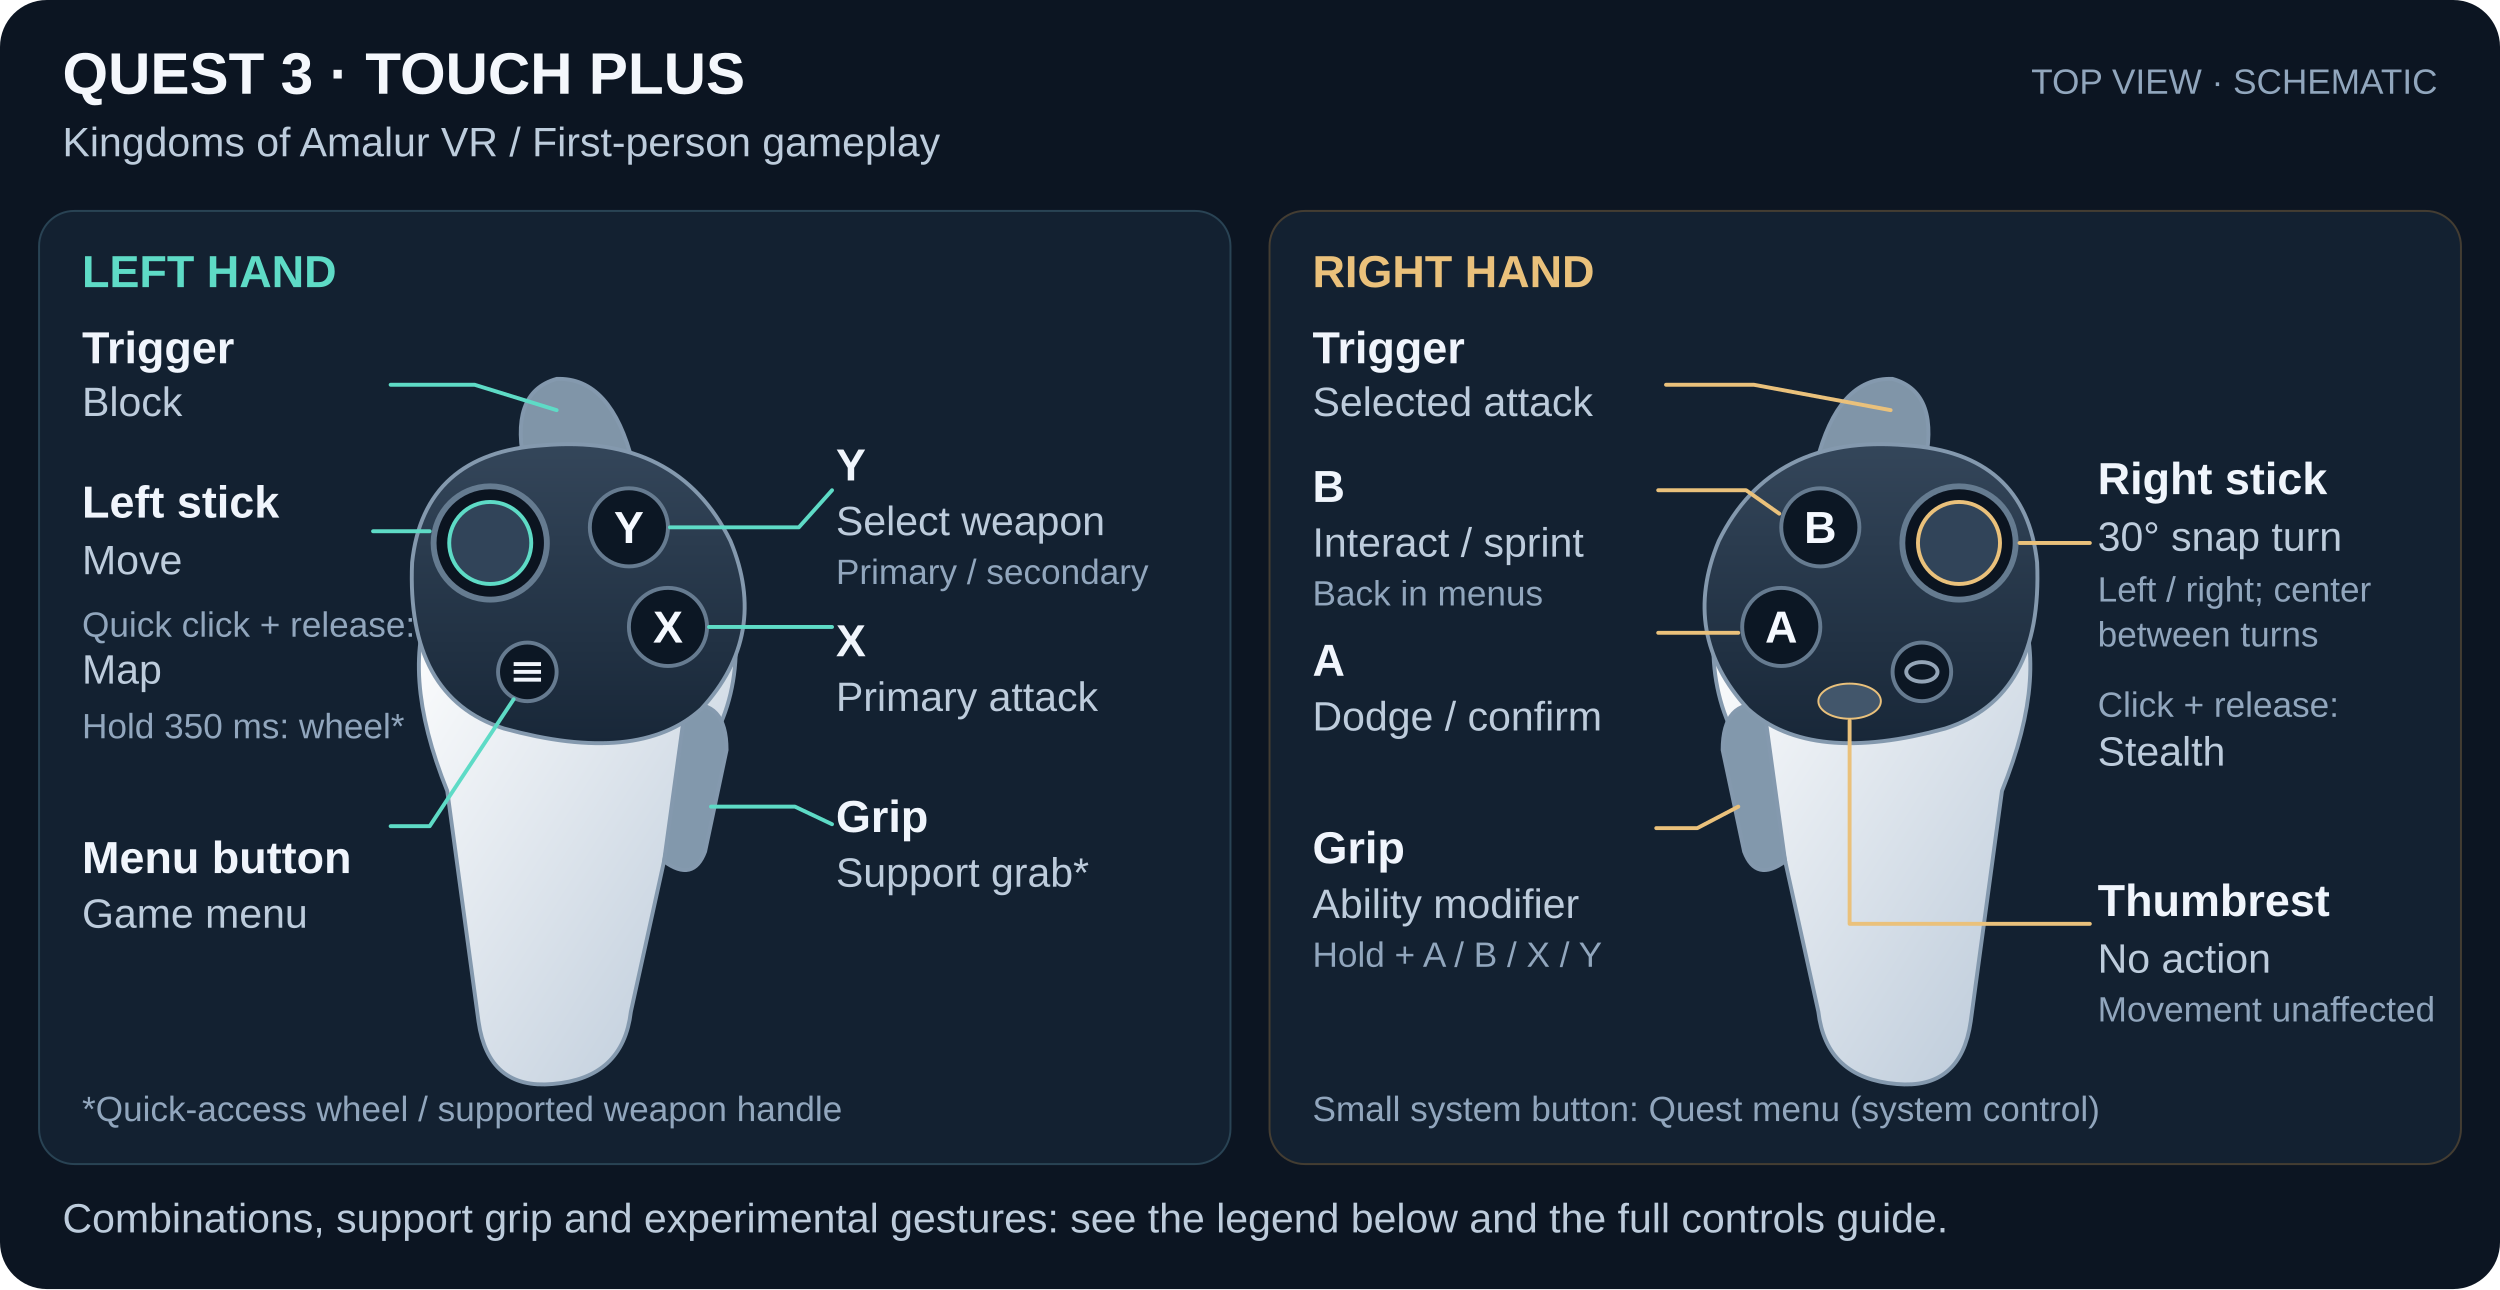
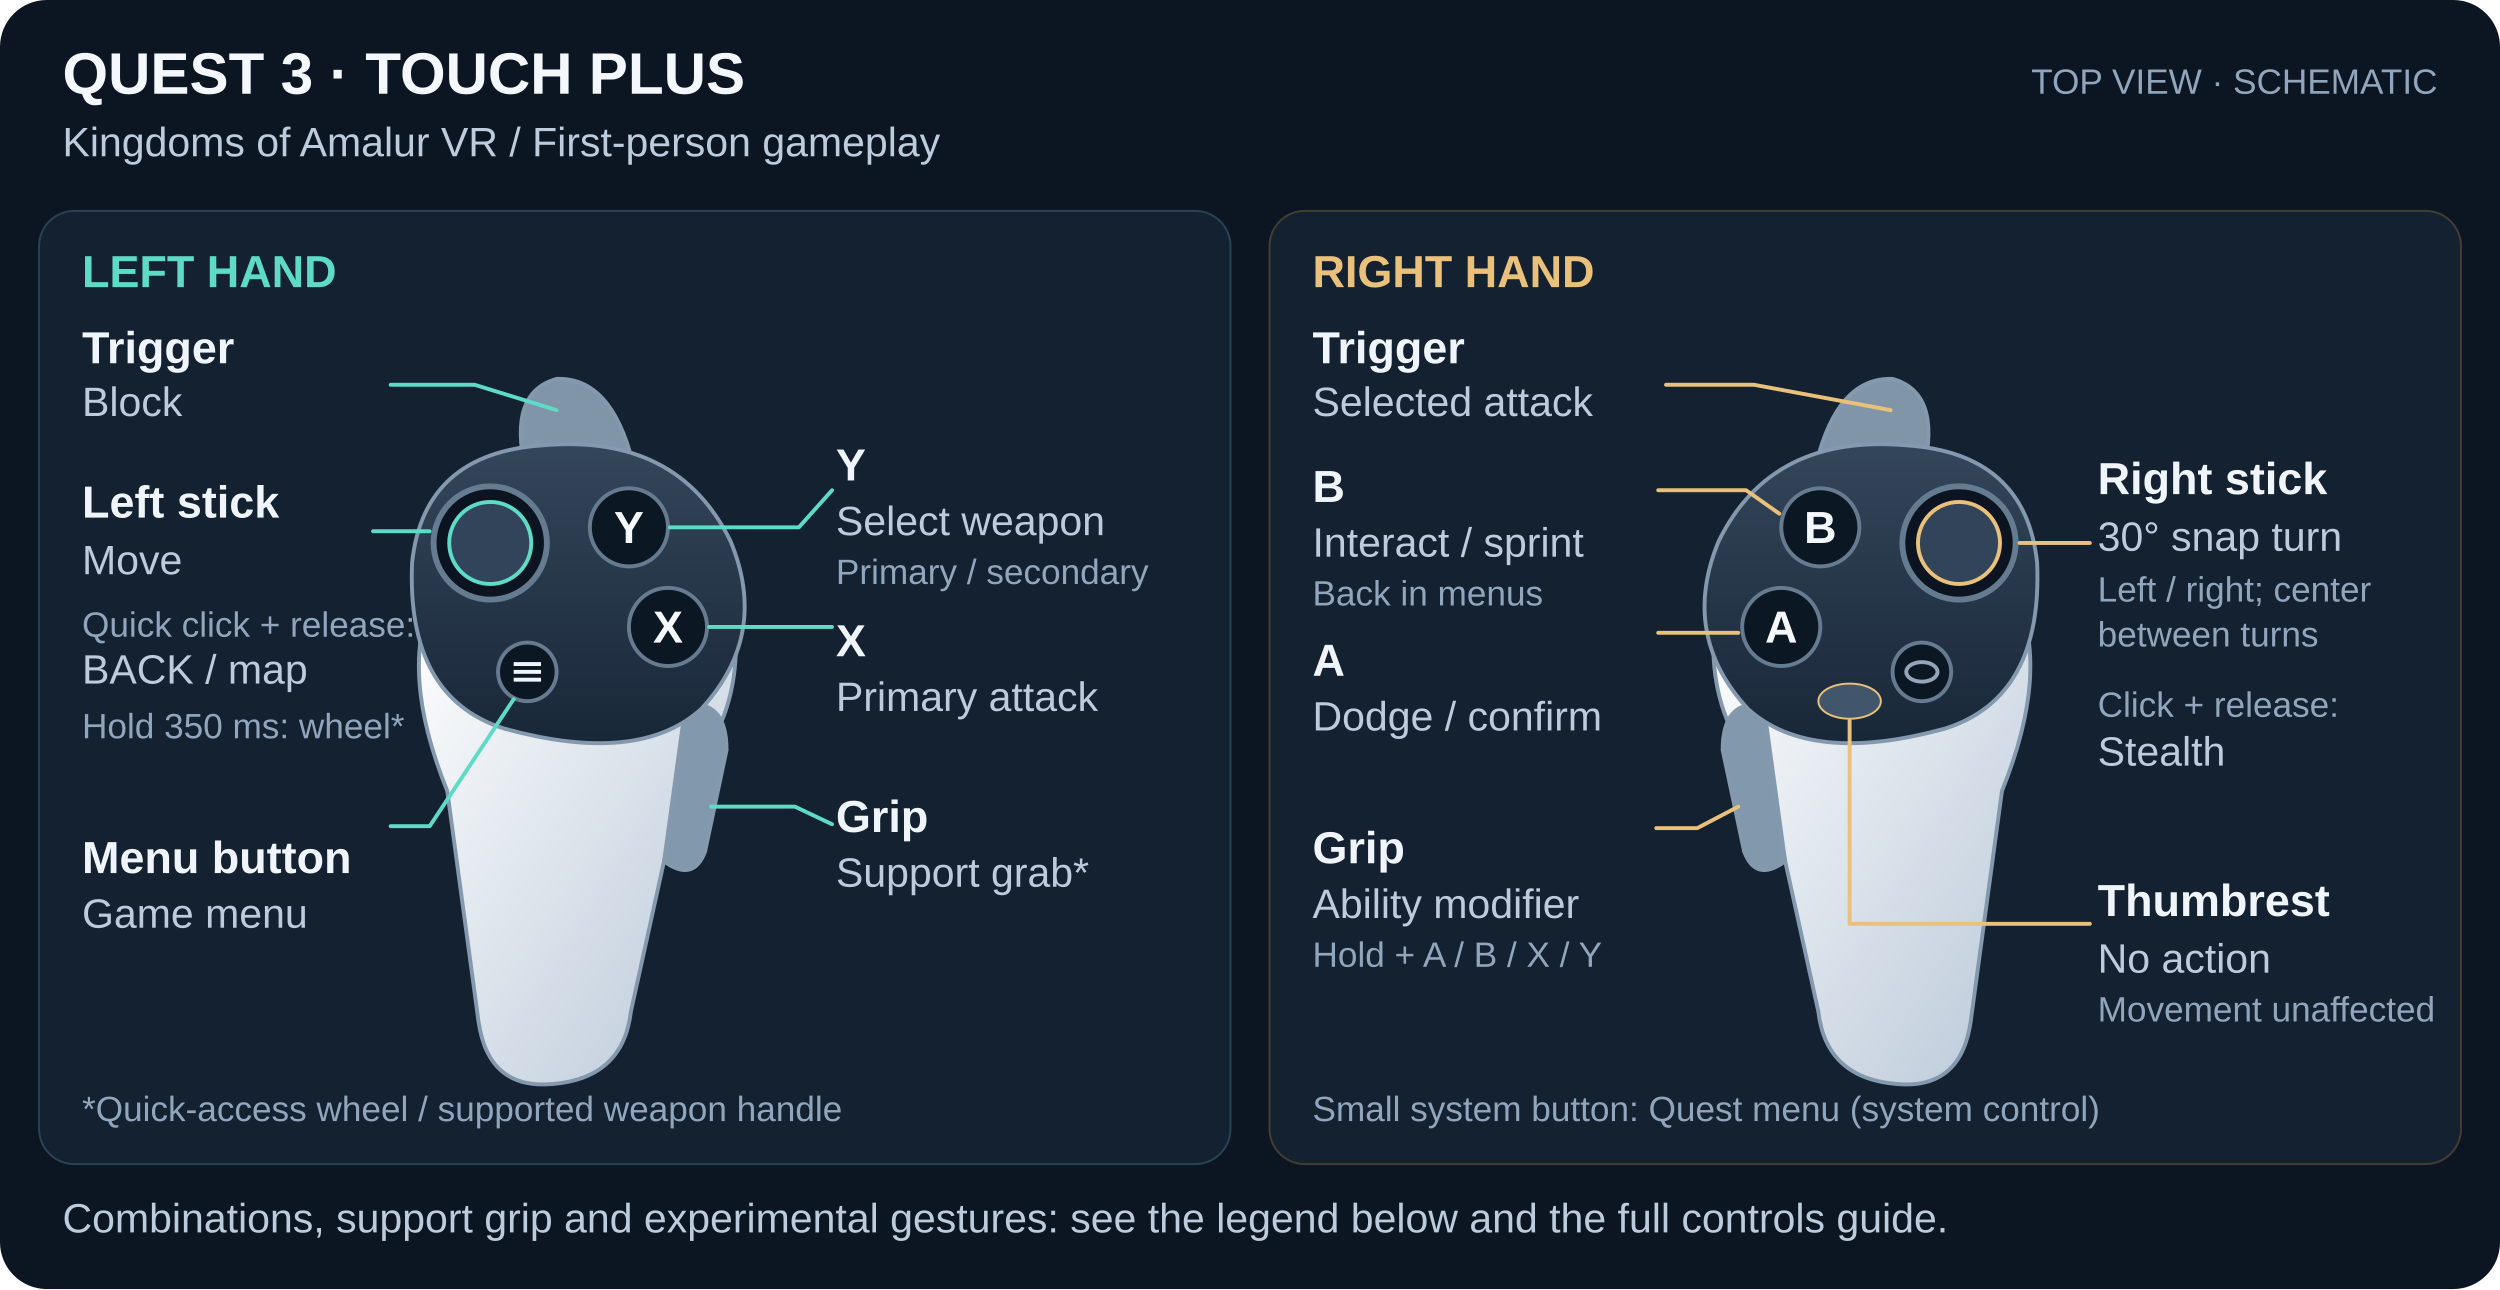
<svg xmlns="http://www.w3.org/2000/svg" width="1280" height="660" viewBox="0 0 1280 660" role="img" aria-labelledby="title desc">
  <defs>
    <linearGradient id="shell" x1="0" y1="0" x2="1" y2="1">
      <stop stop-color="#ffffff" />
      <stop offset="1" stop-color="#b9c8d8" />
    </linearGradient>
    <linearGradient id="face" x1="0" y1="0" x2="0" y2="1">
      <stop stop-color="#34465a" />
      <stop offset="1" stop-color="#182738" />
    </linearGradient>
    <style>
      text { font-family: -apple-system, BlinkMacSystemFont, 'Segoe UI', Arial, sans-serif; }
      .label { fill: #f0f5fc; font-size: 23px; font-weight: 650; }
      .action { fill: #bdccdc; font-size: 21px; }
      .small { fill: #91a6bd; font-size: 18px; }
      .wire { fill: none; stroke-width: 2; stroke-linecap: round; stroke-linejoin: round; }
      .left { stroke: #5edbc6; } .right { stroke: #eac17b; }
      .button { fill: #0c1724; stroke: #667b90; stroke-width: 2; }
      .glyph { fill: #f5f9ff; font-size: 23px; font-weight: 600; text-anchor: middle; }
    </style>
  </defs>
  <rect width="1280" height="660" rx="24" fill="#0c1522" />
  <text x="32" y="48" fill="#f4f7fc" font-size="30" font-weight="700">QUEST 3 · TOUCH PLUS</text>
  <text x="32" y="80" class="action">Kingdoms of Amalur VR / First-person gameplay</text>
  <text x="1248" y="48" text-anchor="end" class="small">TOP VIEW · SCHEMATIC</text>
  <rect x="20" y="108" width="610" height="488" rx="18" fill="#132131" stroke="#294354" />
  <rect x="650" y="108" width="610" height="488" rx="18" fill="#132131" stroke="#443d32" />
  <text x="42" y="147" fill="#5edbc6" font-size="23" font-weight="700">LEFT HAND</text>
  <text x="672" y="147" fill="#eac17b" font-size="23" font-weight="700">RIGHT HAND</text>
  <g stroke="#8499ae" stroke-width="2">
    <path d="M269 240 Q260 201 285 194 Q313 193 324 237" fill="#8095a8" />
    <path d="M222 305 Q204 343 229 405 L245 523 Q250 558 283 555 Q319 552 323 518 L349 400 Q387 361 373 299Z" fill="url(#shell)" />
    <path d="M351 361 Q372 358 372 384 L361 436 Q355 452 340 441Z" fill="#8298ac" />
    <path d="M211 288 Q217 232 278 228 Q347 222 374 277 Q394 325 359 363 Q327 392 258 373 Q208 357 211 288Z" fill="url(#face)" />
    <path d="M985 240 Q994 201 969 194 Q941 193 930 237" fill="#8095a8" />
    <path d="M1032 305 Q1050 343 1025 405 L1009 523 Q1004 558 971 555 Q935 552 931 518 L905 400 Q867 361 881 299Z" fill="url(#shell)" />
    <path d="M903 361 Q882 358 882 384 L893 436 Q899 452 914 441Z" fill="#8298ac" />
    <path d="M1043 288 Q1037 232 976 228 Q907 222 880 277 Q860 325 895 363 Q927 392 996 373 Q1046 357 1043 288Z" fill="url(#face)" />
  </g>
  <circle cx="251" cy="278" r="29" fill="#0b1420" stroke="#657b90" stroke-width="3" />
  <circle cx="251" cy="278" r="21" fill="#314459" stroke="#5edbc6" stroke-width="2" />
  <circle cx="322" cy="270" r="20" class="button" />
  <text x="322" y="278" class="glyph">Y</text>
  <circle cx="342" cy="321" r="20" class="button" />
  <text x="342" y="329" class="glyph">X</text>
  <circle cx="270" cy="344" r="15" class="button" />
  <path d="M263 340 H277 M263 344 H277 M263 348 H277" stroke="#f0f5fc" stroke-width="2" />
  <circle cx="1003" cy="278" r="29" fill="#0b1420" stroke="#657b90" stroke-width="3" />
  <circle cx="1003" cy="278" r="21" fill="#314459" stroke="#eac17b" stroke-width="2" />
  <circle cx="932" cy="270" r="20" class="button" />
  <text x="932" y="278" class="glyph">B</text>
  <circle cx="912" cy="321" r="20" class="button" />
  <text x="912" y="329" class="glyph">A</text>
  <circle cx="984" cy="344" r="15" class="button" />
  <ellipse cx="984" cy="344" rx="8" ry="5" fill="none" stroke="#94a5b7" stroke-width="2" />
  <ellipse cx="947" cy="359" rx="16" ry="9" fill="#42566b" stroke="#eac17b" />
  <g class="wire left">
    <path d="M200 197 H243 L285 210" />
    <path d="M191 272 H220" />
    <path d="M343 270 H409 L426 251" />
    <path d="M363 321 H426" />
    <path d="M200 423 H220 L263 358" />
    <path d="M364 413 H407 L426 422" />
  </g>
  <g>
    <text x="42" y="186" class="label">Trigger</text>
    <text x="42" y="213" class="action">Block</text>
    <text x="42" y="265" class="label">Left stick</text>
    <text x="42" y="294" class="action">Move</text>
    <text x="42" y="326" class="small">Quick click + release:</text>
-     <text x="42" y="350" class="action">Map</text>
+     <text x="42" y="350" class="action">BACK / map</text>
    <text x="42" y="378" class="small">Hold 350 ms: wheel*</text>
    <text x="428" y="246" class="label">Y</text>
    <text x="428" y="274" class="action">Select weapon</text>
    <text x="428" y="299" class="small">Primary / secondary</text>
    <text x="428" y="336" class="label">X</text>
    <text x="428" y="364" class="action">Primary attack</text>
    <text x="42" y="447" class="label">Menu button</text>
    <text x="42" y="475" class="action">Game menu</text>
    <text x="428" y="426" class="label">Grip</text>
    <text x="428" y="454" class="action">Support grab*</text>
    <text x="42" y="574" class="small">*Quick-access wheel / supported weapon handle</text>
  </g>
  <g class="wire right">
    <path d="M853 197 H898 L968 210" />
    <path d="M849 251 H894 L911 263" />
    <path d="M849 324 H890" />
    <path d="M1034 278 H1070" />
    <path d="M848 424 H869 L890 413" />
    <path d="M947 369 V473 H1070" />
  </g>
  <g>
    <text x="672" y="186" class="label">Trigger</text>
    <text x="672" y="213" class="action">Selected attack</text>
    <text x="672" y="257" class="label">B</text>
    <text x="672" y="285" class="action">Interact / sprint</text>
    <text x="672" y="310" class="small">Back in menus</text>
    <text x="672" y="346" class="label">A</text>
    <text x="672" y="374" class="action">Dodge / confirm</text>
    <text x="1074" y="253" class="label">Right stick</text>
    <text x="1074" y="282" class="action">30° snap turn</text>
    <text x="1074" y="308" class="small">Left / right; center</text>
    <text x="1074" y="331" class="small">between turns</text>
    <text x="1074" y="367" class="small">Click + release:</text>
    <text x="1074" y="392" class="action">Stealth</text>
    <text x="672" y="442" class="label">Grip</text>
    <text x="672" y="470" class="action">Ability modifier</text>
    <text x="672" y="495" class="small">Hold + A / B / X / Y</text>
    <text x="1074" y="469" class="label">Thumbrest</text>
    <text x="1074" y="498" class="action">No action</text>
    <text x="1074" y="523" class="small">Movement unaffected</text>
    <text x="672" y="574" class="small">Small system button: Quest menu (system control)</text>
  </g>
  <text x="32" y="631" class="action">Combinations, support grip and experimental gestures: see the legend below and the full controls guide.</text>
</svg>
